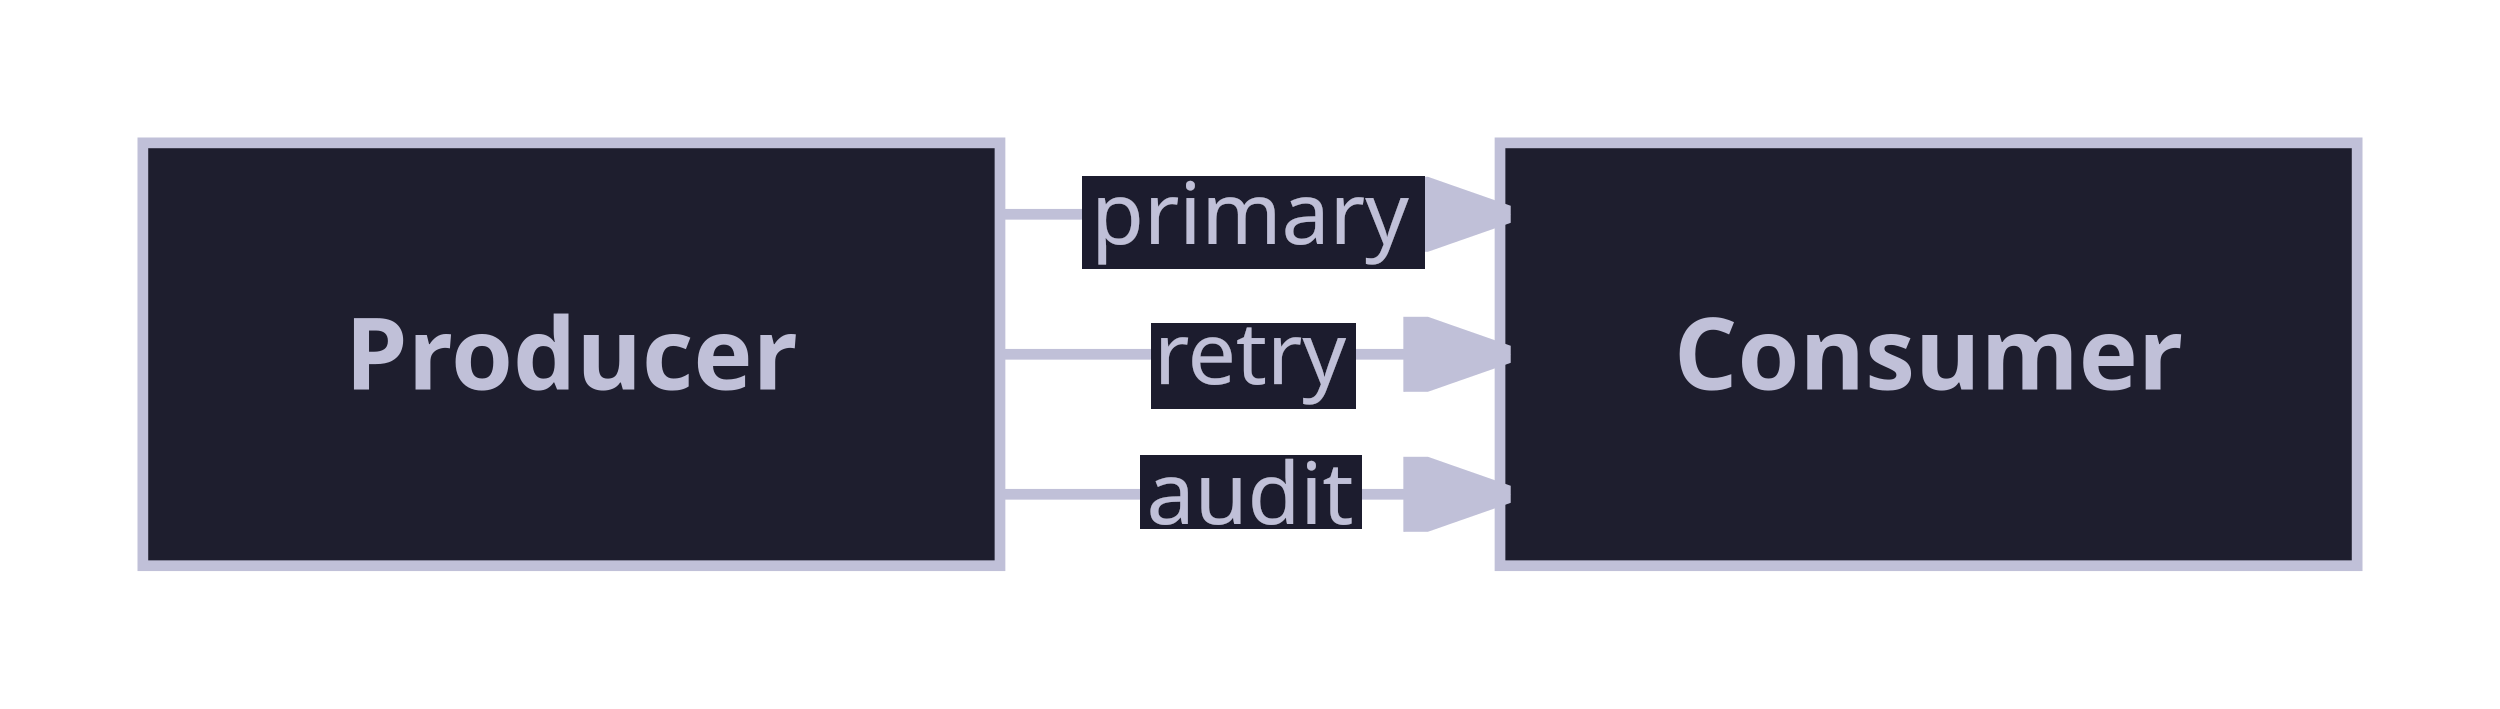
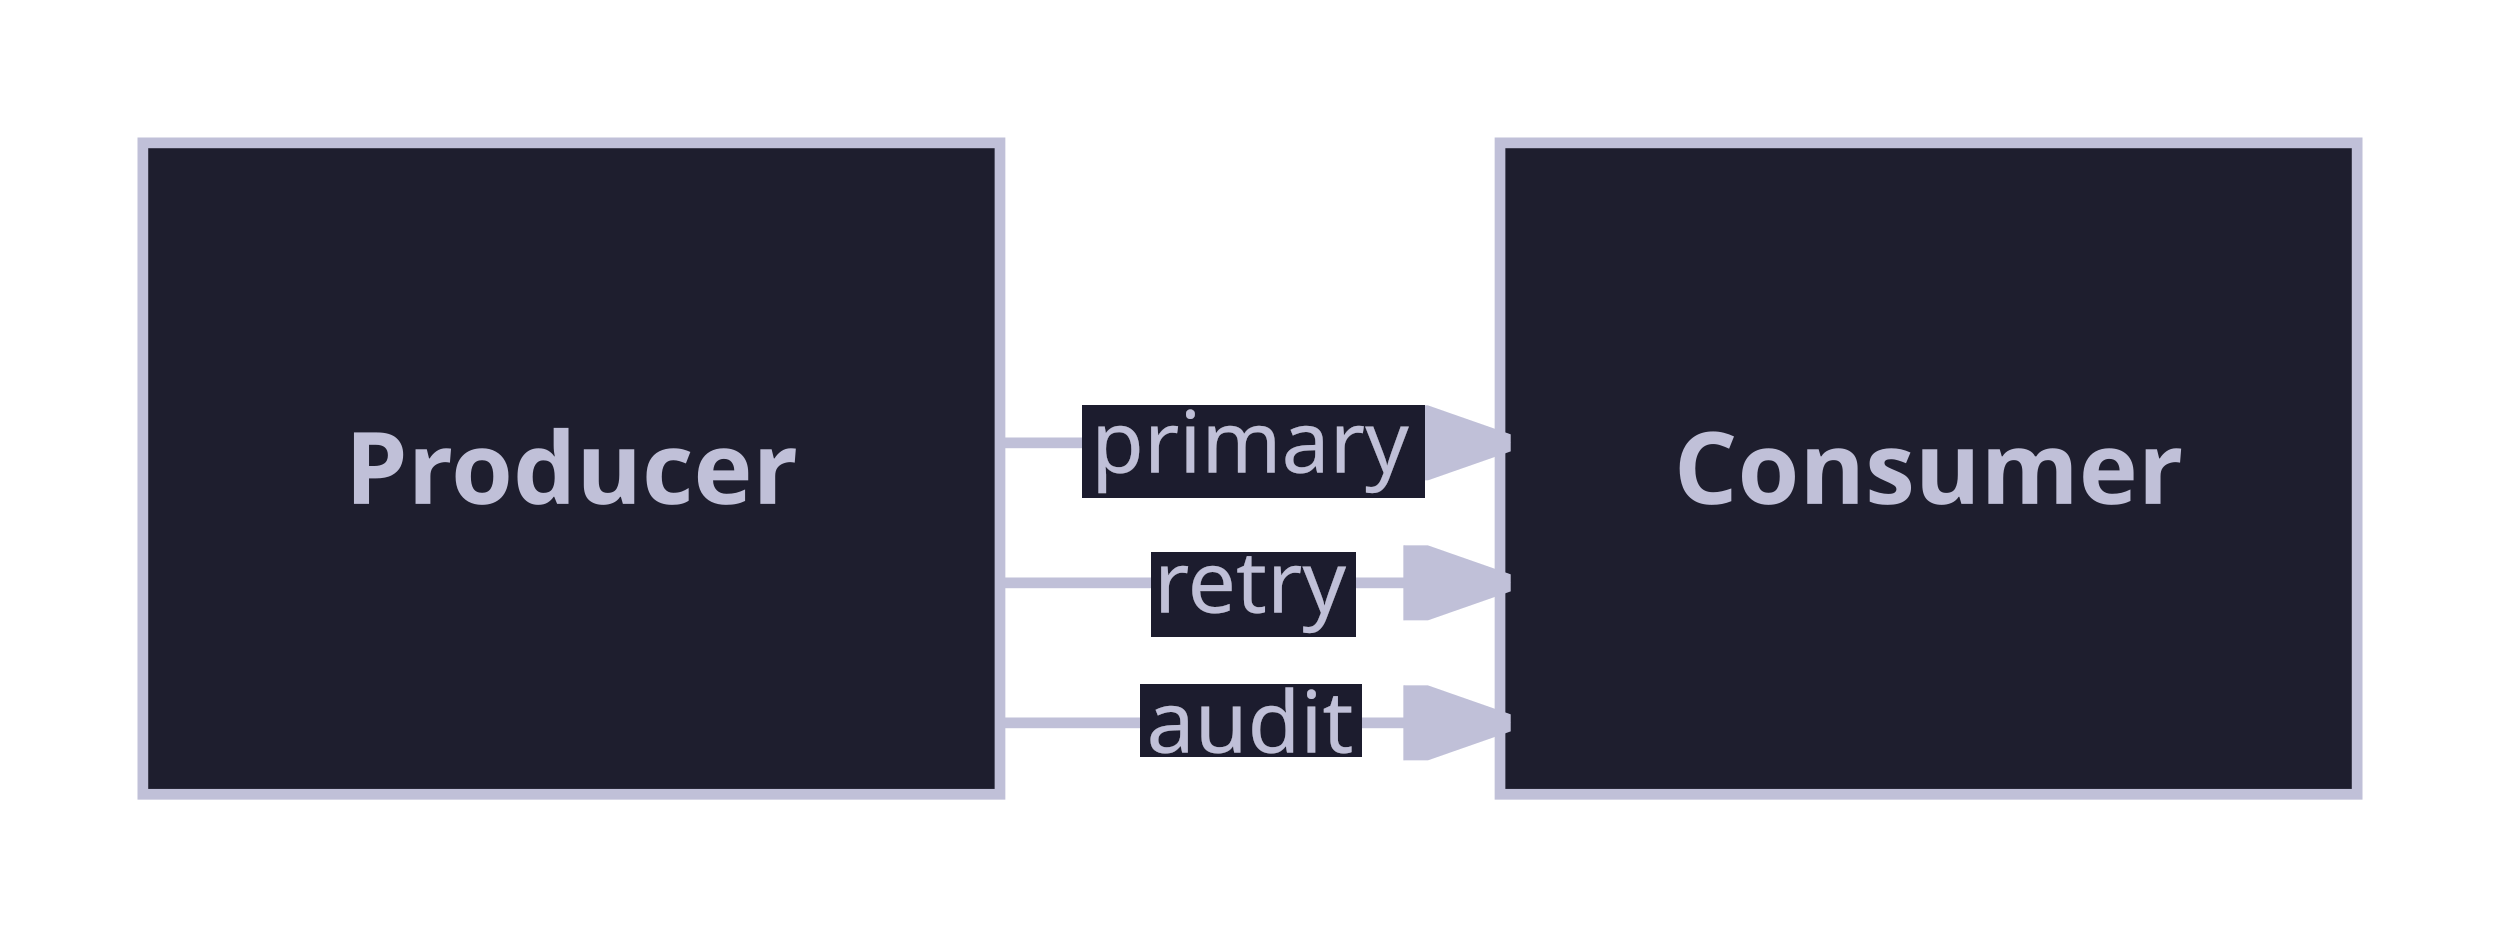
- <svg xmlns="http://www.w3.org/2000/svg" width="350.00" height="99.20" viewBox="0 0 350.00 99.20">
+ <svg xmlns="http://www.w3.org/2000/svg" width="350.00" height="131.20" viewBox="0 0 350.00 131.20">
  <defs>
    <marker id="line-end-open-chevron" markerWidth="10" markerHeight="7" refX="9" refY="3.5" orient="auto">
      <polyline points="0 0, 10 3.5, 0 7" fill="none" stroke="#C0C0D8" stroke-width="1.50" />
    </marker>
    <marker id="line-end-hollow-triangle" markerWidth="10" markerHeight="7" refX="9" refY="3.5" orient="auto">
      <polygon points="0 0, 10 3.5, 0 7" fill="#1E1E2E" stroke="#C0C0D8" stroke-width="1.50" />
    </marker>
    <marker id="line-end-filled-arrow" markerWidth="10" markerHeight="7" refX="9" refY="3.5" orient="auto">
      <polygon points="0 0, 10 3.5, 0 7" fill="#C0C0D8" stroke="#C0C0D8" stroke-width="1.50" />
    </marker>
    <marker id="line-end-hollow-triangle-crossbar" markerWidth="10" markerHeight="7" refX="9" refY="3.5" orient="auto">
      <polygon points="0 0, 10 3.5, 0 7" fill="#1E1E2E" stroke="#C0C0D8" stroke-width="1.50" />
      <line x1="7" y1="0" x2="7" y2="7" stroke="#C0C0D8" stroke-width="1.50" />
    </marker>
    <marker id="line-end-hollow-diamond" markerWidth="14" markerHeight="8" refX="13" refY="4" orient="auto">
      <polygon points="1 4, 7 0, 13 4, 7 8" fill="#1E1E2E" stroke="#C0C0D8" stroke-width="1.50" />
    </marker>
    <marker id="line-end-filled-diamond" markerWidth="14" markerHeight="8" refX="13" refY="4" orient="auto">
      <polygon points="1 4, 7 0, 13 4, 7 8" fill="#C0C0D8" stroke="#C0C0D8" stroke-width="1.50" />
    </marker>
    <marker id="line-end-circle" markerWidth="10" markerHeight="10" refX="9" refY="5" orient="auto">
      <circle cx="5" cy="5" r="4" fill="#1E1E2E" stroke="#C0C0D8" stroke-width="1.50" />
    </marker>
    <marker id="line-end-bar" markerWidth="4" markerHeight="12" refX="2" refY="6" orient="auto">
      <line x1="2" y1="0" x2="2" y2="12" stroke="#C0C0D8" stroke-width="1.50" />
    </marker>
    <filter id="label-bg" x="-0.05" y="-0.05" width="1.1" height="1.1">
      <feFlood flood-color="#1E1E2E" />
      <feComposite in="SourceGraphic" operator="over" />
    </filter>
  </defs>
-   <rect x="20.00" y="20.00" width="120.00" height="59.20" fill="#1E1E2E" stroke="#C0C0D8" stroke-width="1.50" />
-   <text x="80.00" y="49.60" font-family="Noto Sans, sans-serif" font-size="14.00" font-weight="bold" fill="#C0C0D8" text-anchor="middle" dominant-baseline="middle">Producer</text>
-   <rect x="210.00" y="20.00" width="120.00" height="59.20" fill="#1E1E2E" stroke="#C0C0D8" stroke-width="1.50" />
-   <text x="270.00" y="49.60" font-family="Noto Sans, sans-serif" font-size="14.00" font-weight="bold" fill="#C0C0D8" text-anchor="middle" dominant-baseline="middle">Consumer</text>
-   <path d="M 140.00 30.00 L 210.00 30.00" fill="none" stroke="#C0C0D8" stroke-width="1.50" marker-end="url(#line-end-filled-arrow)" />
-   <path d="M 140.00 49.60 L 210.00 49.60" fill="none" stroke="#C0C0D8" stroke-width="1.50" marker-end="url(#line-end-filled-arrow)" />
-   <path d="M 140.00 69.20 L 210.00 69.20" fill="none" stroke="#C0C0D8" stroke-width="1.50" marker-end="url(#line-end-filled-arrow)" />
-   <text x="175.00" y="30.00" font-family="Noto Sans, sans-serif" font-size="12.00" fill="#C0C0D8" text-anchor="middle" dominant-baseline="middle" filter="url(#label-bg)">primary</text>
-   <text x="175.00" y="49.60" font-family="Noto Sans, sans-serif" font-size="12.00" fill="#C0C0D8" text-anchor="middle" dominant-baseline="middle" filter="url(#label-bg)">retry</text>
-   <text x="175.00" y="69.20" font-family="Noto Sans, sans-serif" font-size="12.00" fill="#C0C0D8" text-anchor="middle" dominant-baseline="middle" filter="url(#label-bg)">audit</text>
+   <rect x="20.00" y="20.00" width="120.00" height="91.20" fill="#1E1E2E" stroke="#C0C0D8" stroke-width="1.50" />
+   <text x="80.00" y="65.60" font-family="Noto Sans, sans-serif" font-size="14.00" font-weight="bold" fill="#C0C0D8" text-anchor="middle" dominant-baseline="middle">Producer</text>
+   <rect x="210.00" y="20.00" width="120.00" height="91.20" fill="#1E1E2E" stroke="#C0C0D8" stroke-width="1.50" />
+   <text x="270.00" y="65.60" font-family="Noto Sans, sans-serif" font-size="14.00" font-weight="bold" fill="#C0C0D8" text-anchor="middle" dominant-baseline="middle">Consumer</text>
+   <path d="M 140.00 62.00 L 210.00 62.00" fill="none" stroke="#C0C0D8" stroke-width="1.50" marker-end="url(#line-end-filled-arrow)" />
+   <path d="M 140.00 81.60 L 210.00 81.60" fill="none" stroke="#C0C0D8" stroke-width="1.50" marker-end="url(#line-end-filled-arrow)" />
+   <path d="M 140.00 101.20 L 210.00 101.20" fill="none" stroke="#C0C0D8" stroke-width="1.50" marker-end="url(#line-end-filled-arrow)" />
+   <text x="175.00" y="62.00" font-family="Noto Sans, sans-serif" font-size="12.00" fill="#C0C0D8" text-anchor="middle" dominant-baseline="middle" filter="url(#label-bg)">primary</text>
+   <text x="175.00" y="81.60" font-family="Noto Sans, sans-serif" font-size="12.00" fill="#C0C0D8" text-anchor="middle" dominant-baseline="middle" filter="url(#label-bg)">retry</text>
+   <text x="175.00" y="101.20" font-family="Noto Sans, sans-serif" font-size="12.00" fill="#C0C0D8" text-anchor="middle" dominant-baseline="middle" filter="url(#label-bg)">audit</text>
</svg>
